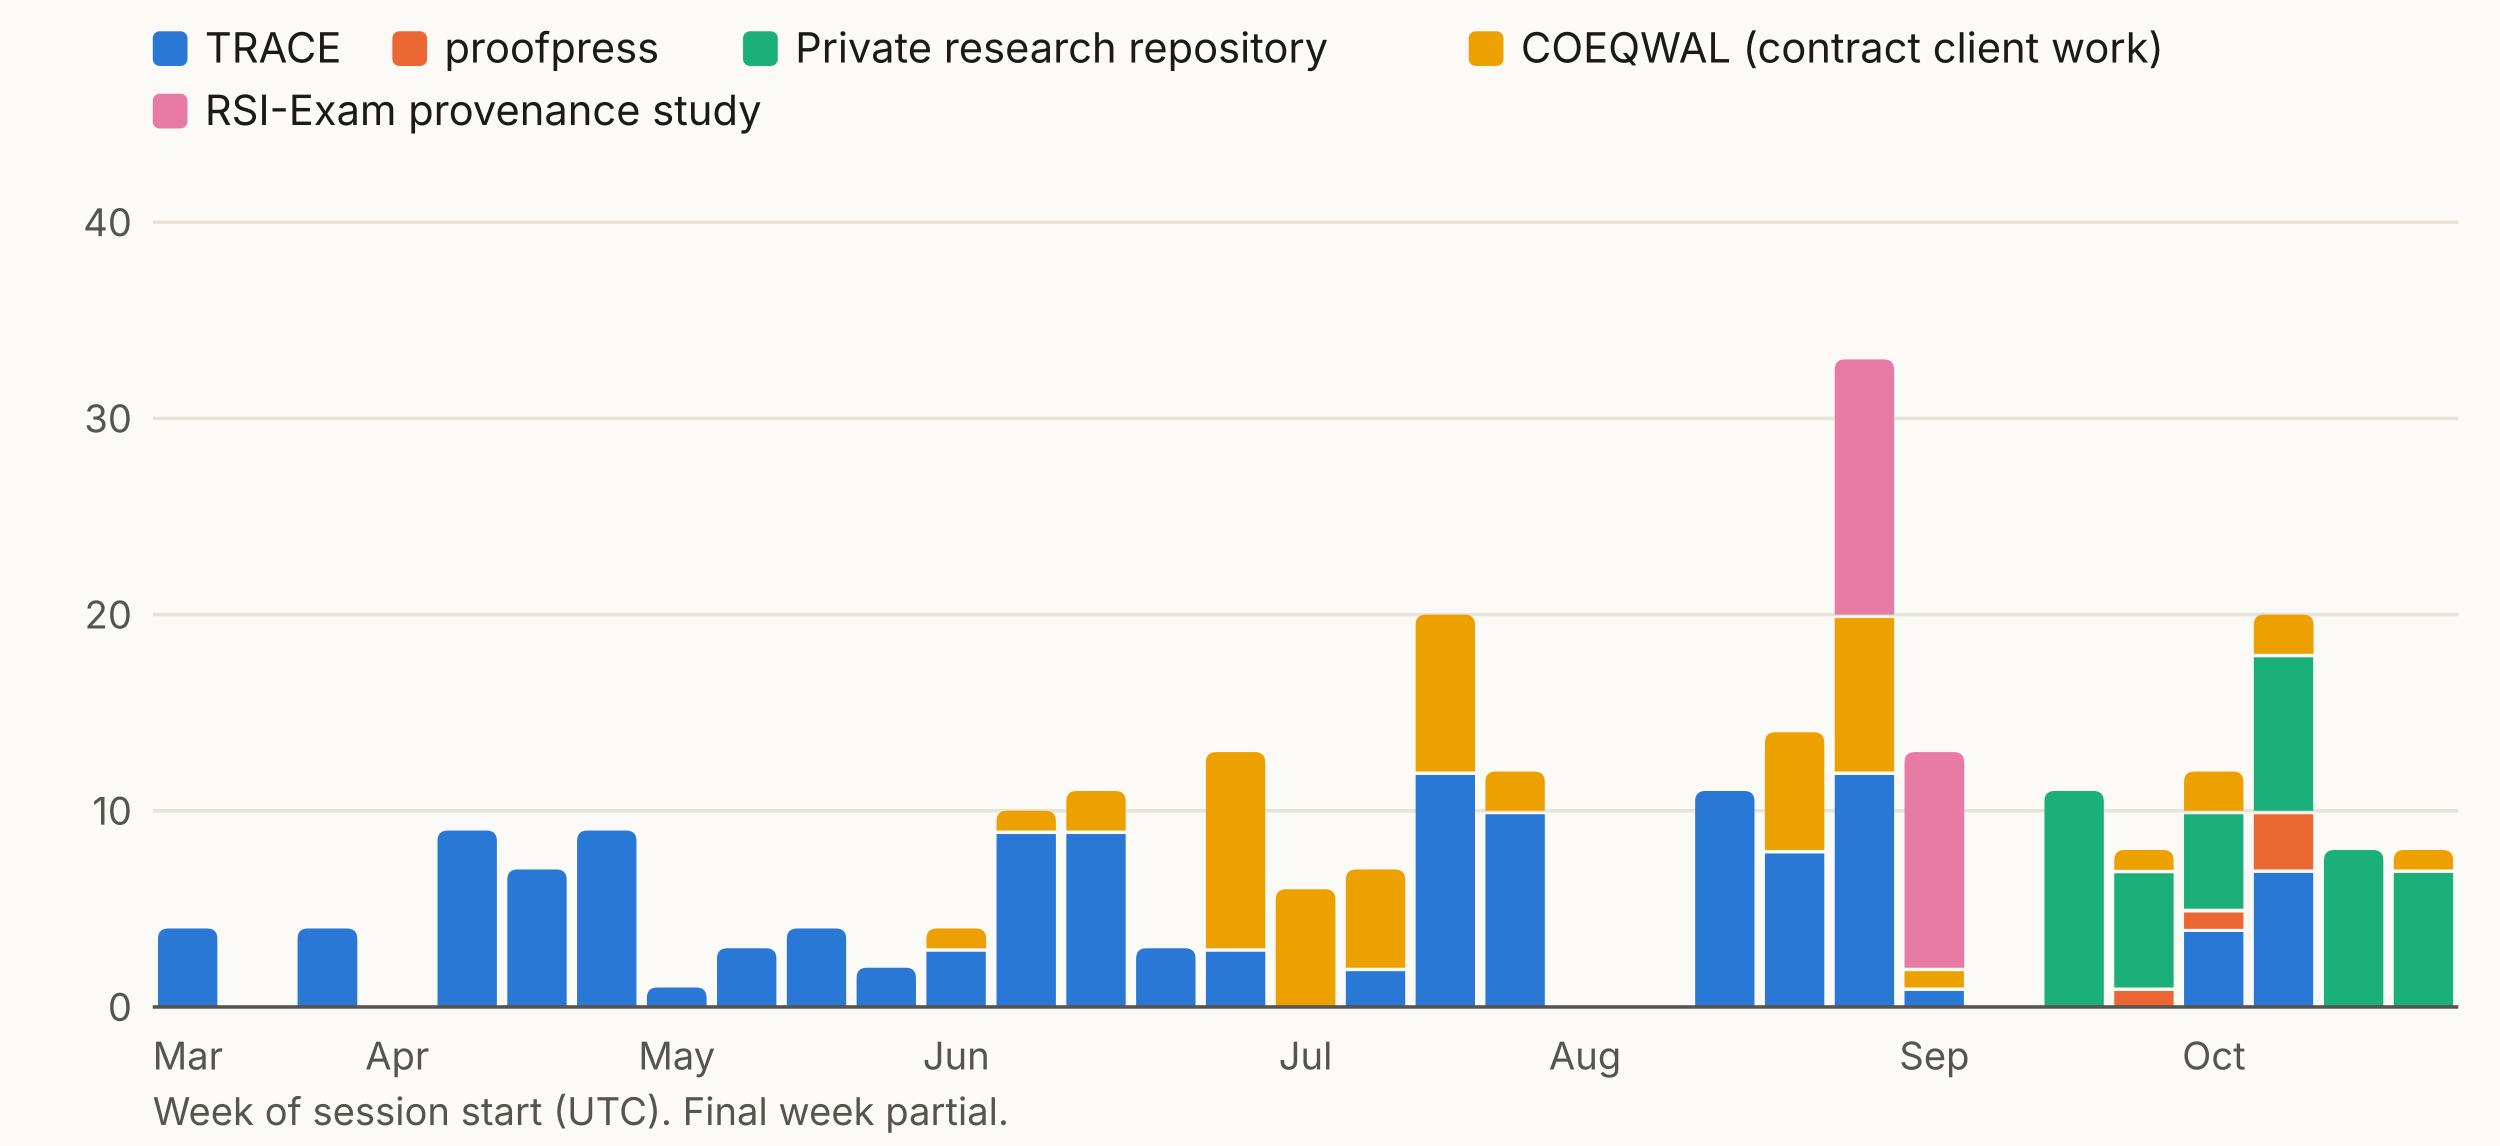
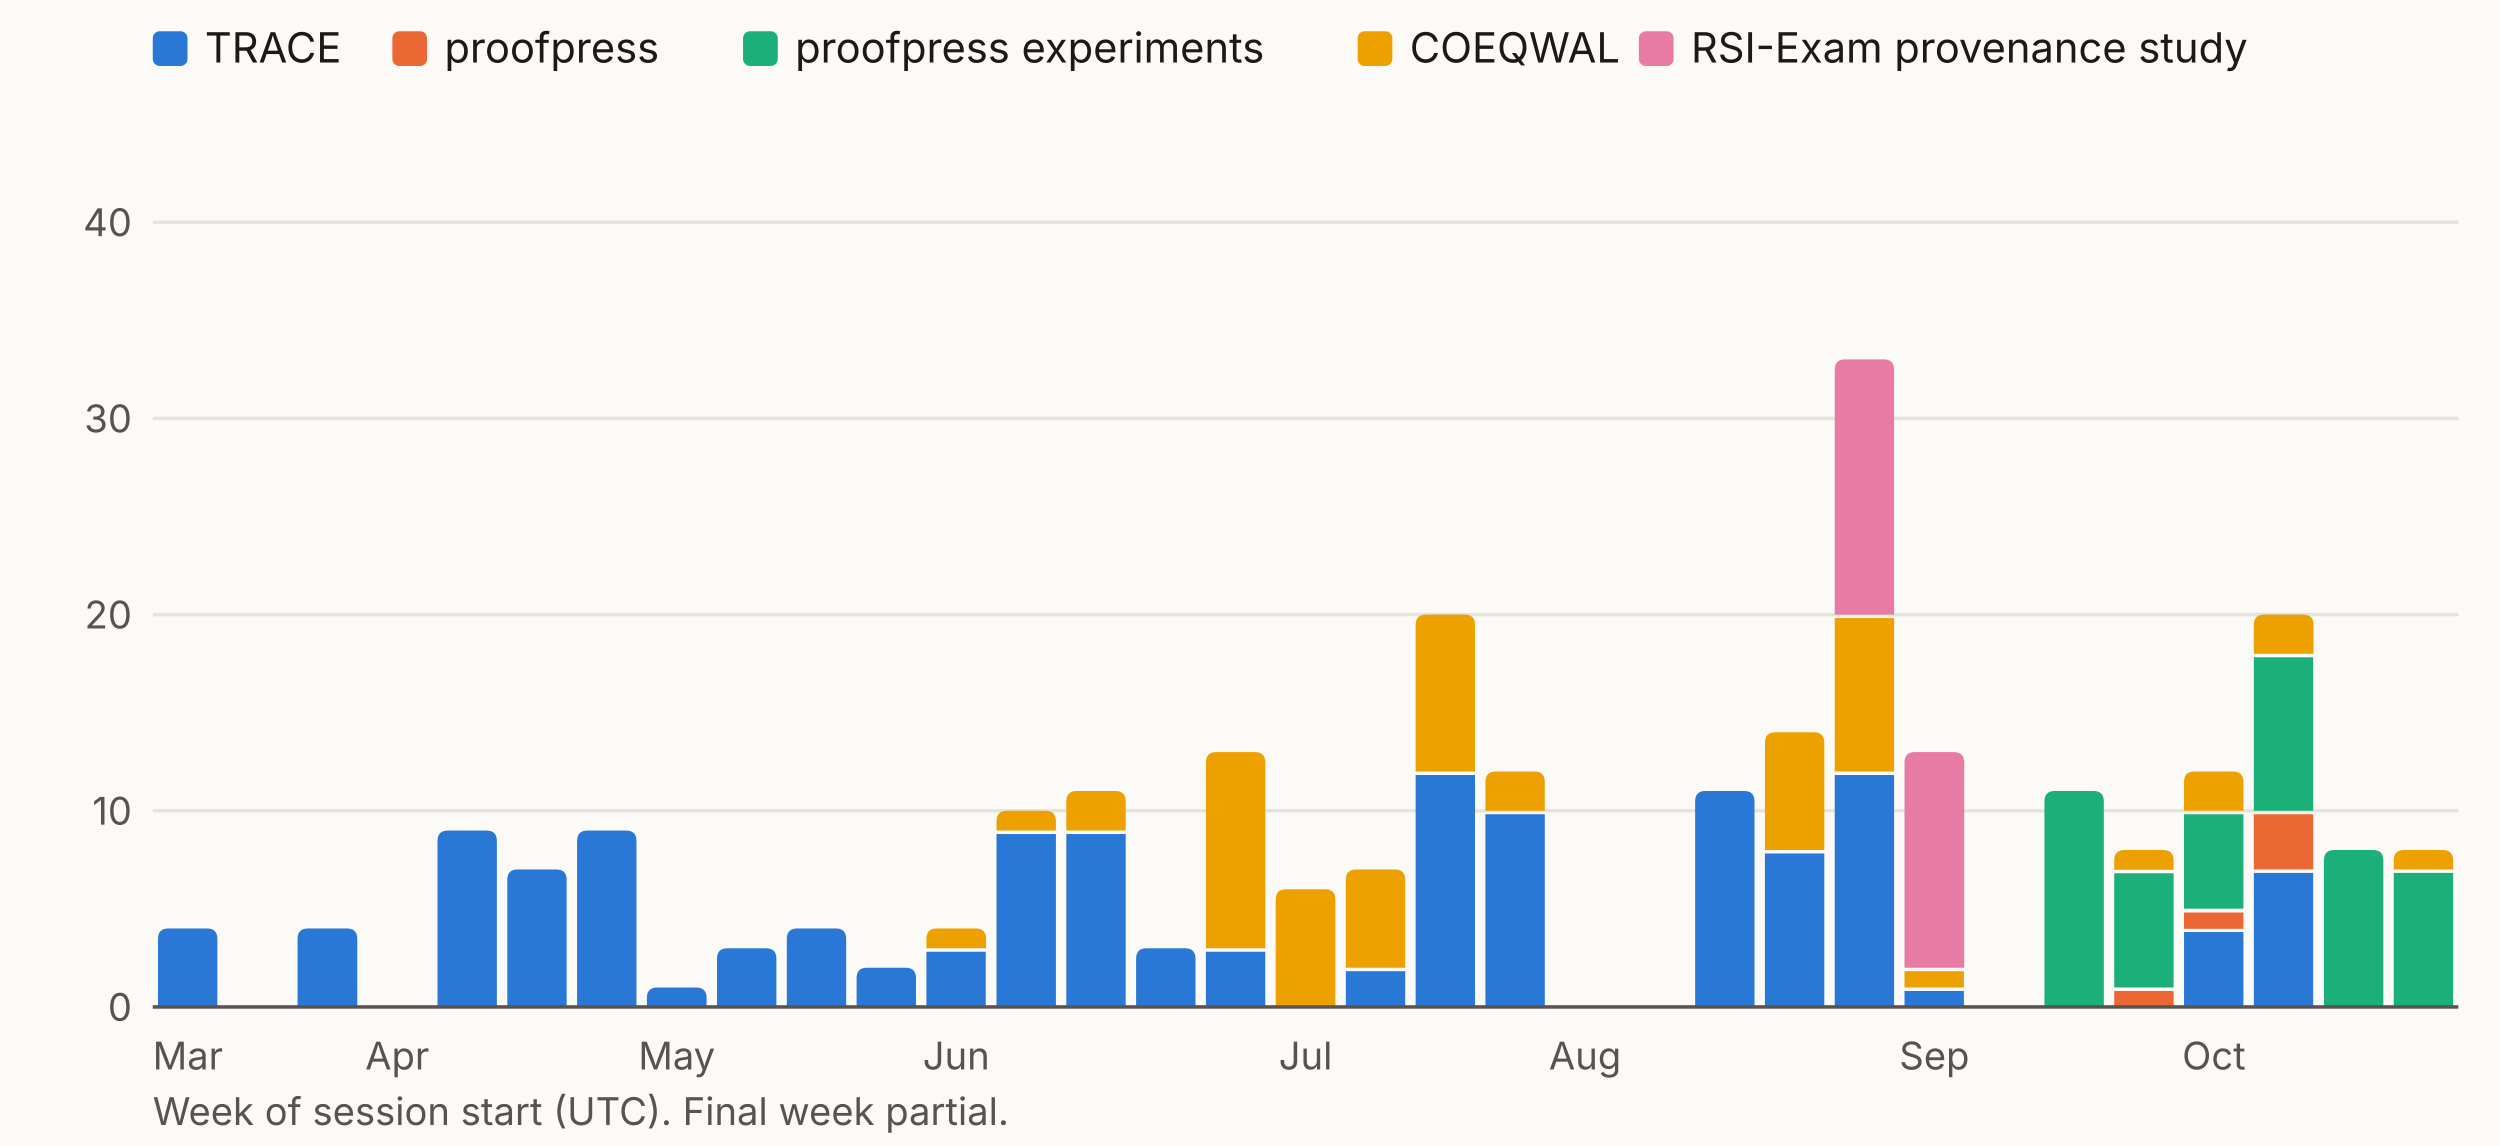
<svg xmlns="http://www.w3.org/2000/svg" viewBox="0 0 720 330" width="720" height="330" role="img" aria-labelledby="t d" font-family="Inter, Helvetica Neue, Segoe UI, system-ui, sans-serif">
  <rect width="720" height="330" fill="#fcfaf7" />
  <rect x="44" y="9" width="10" height="10" rx="2" fill="#2a78d6" />
  <text x="59" y="18" font-size="12" fill="#1c1917">TRACE</text>
  <rect x="113" y="9" width="10" height="10" rx="2" fill="#eb6834" />
  <text x="128" y="18" font-size="12" fill="#1c1917">proofpress</text>
  <rect x="214" y="9" width="10" height="10" rx="2" fill="#1baf7a" />
-   <text x="229" y="18" font-size="12" fill="#1c1917">Private research repository</text>
-   <rect x="423" y="9" width="10" height="10" rx="2" fill="#eda100" />
-   <text x="438" y="18" font-size="12" fill="#1c1917">COEQWAL (contract client work)</text>
-   <rect x="44" y="27" width="10" height="10" rx="2" fill="#e87ba4" />
-   <text x="59" y="36" font-size="12" fill="#1c1917">RSI-Exam provenance study</text>
+   <text x="229" y="18" font-size="12" fill="#1c1917">proofpress experiments</text>
+   <rect x="391" y="9" width="10" height="10" rx="2" fill="#eda100" />
+   <text x="406" y="18" font-size="12" fill="#1c1917">COEQWAL</text>
+   <rect x="472" y="9" width="10" height="10" rx="2" fill="#e87ba4" />
+   <text x="487" y="18" font-size="12" fill="#1c1917">RSI-Exam provenance study</text>
  <line x1="44" x2="708" y1="290.0" y2="290.0" stroke="#e7e2da" stroke-width="1" />
  <text x="38" y="294.0" font-size="11" text-anchor="end" fill="#57534e">0</text>
  <line x1="44" x2="708" y1="233.5" y2="233.5" stroke="#e7e2da" stroke-width="1" />
  <text x="38" y="237.5" font-size="11" text-anchor="end" fill="#57534e">10</text>
  <line x1="44" x2="708" y1="177.0" y2="177.0" stroke="#e7e2da" stroke-width="1" />
  <text x="38" y="181.0" font-size="11" text-anchor="end" fill="#57534e">20</text>
  <line x1="44" x2="708" y1="120.5" y2="120.5" stroke="#e7e2da" stroke-width="1" />
  <text x="38" y="124.5" font-size="11" text-anchor="end" fill="#57534e">30</text>
  <line x1="44" x2="708" y1="64.0" y2="64.0" stroke="#e7e2da" stroke-width="1" />
  <text x="38" y="68.0" font-size="11" text-anchor="end" fill="#57534e">40</text>
  <path d="M45.5,290.0 V270.4 Q45.5,267.4 48.5,267.4 H59.6 Q62.6,267.4 62.6,270.4 V290.0 Z" fill="#2a78d6" />
  <path d="M85.7,290.0 V270.4 Q85.7,267.4 88.7,267.4 H99.9 Q102.9,267.4 102.9,270.4 V290.0 Z" fill="#2a78d6" />
  <path d="M126.0,290.0 V242.2 Q126.0,239.2 129.0,239.2 H140.1 Q143.1,239.2 143.1,242.2 V290.0 Z" fill="#2a78d6" />
  <path d="M146.1,290.0 V253.4 Q146.1,250.4 149.1,250.4 H160.2 Q163.2,250.4 163.2,253.4 V290.0 Z" fill="#2a78d6" />
  <path d="M166.2,290.0 V242.2 Q166.2,239.2 169.2,239.2 H180.3 Q183.3,239.2 183.3,242.2 V290.0 Z" fill="#2a78d6" />
  <path d="M186.3,290.0 V287.4 Q186.3,284.4 189.3,284.4 H200.5 Q203.5,284.4 203.5,287.4 V290.0 Z" fill="#2a78d6" />
  <path d="M206.5,290.0 V276.1 Q206.5,273.1 209.5,273.1 H220.6 Q223.6,273.1 223.6,276.1 V290.0 Z" fill="#2a78d6" />
  <path d="M226.6,290.0 V270.4 Q226.6,267.4 229.6,267.4 H240.7 Q243.7,267.4 243.7,270.4 V290.0 Z" fill="#2a78d6" />
  <path d="M246.7,290.0 V281.7 Q246.7,278.7 249.7,278.7 H260.8 Q263.8,278.7 263.8,281.7 V290.0 Z" fill="#2a78d6" />
  <rect x="266.8" y="274.1" width="17.1" height="15.9" fill="#2a78d6" />
  <path d="M266.8,273.1 V270.4 Q266.8,267.4 269.8,267.4 H281.0 Q284.0,267.4 284.0,270.4 V273.1 Z" fill="#eda100" />
  <rect x="287.0" y="240.2" width="17.1" height="49.9" fill="#2a78d6" />
  <path d="M287.0,239.2 V236.5 Q287.0,233.5 290.0,233.5 H301.1 Q304.1,233.5 304.1,236.5 V239.2 Z" fill="#eda100" />
  <rect x="307.1" y="240.2" width="17.1" height="49.9" fill="#2a78d6" />
  <path d="M307.1,239.2 V230.8 Q307.1,227.8 310.1,227.8 H321.2 Q324.2,227.8 324.2,230.8 V239.2 Z" fill="#eda100" />
  <path d="M327.2,290.0 V276.1 Q327.2,273.1 330.2,273.1 H341.3 Q344.3,273.1 344.3,276.1 V290.0 Z" fill="#2a78d6" />
  <rect x="347.3" y="274.1" width="17.1" height="15.9" fill="#2a78d6" />
  <path d="M347.3,273.1 V219.6 Q347.3,216.6 350.3,216.6 H361.4 Q364.4,216.6 364.4,219.6 V273.1 Z" fill="#eda100" />
  <path d="M367.4,290.0 V259.1 Q367.4,256.1 370.4,256.1 H381.6 Q384.6,256.1 384.6,259.1 V290.0 Z" fill="#eda100" />
  <rect x="387.6" y="279.7" width="17.1" height="10.3" fill="#2a78d6" />
  <path d="M387.6,278.7 V253.4 Q387.6,250.4 390.6,250.4 H401.7 Q404.7,250.4 404.7,253.4 V278.7 Z" fill="#eda100" />
  <rect x="407.7" y="223.2" width="17.1" height="66.8" fill="#2a78d6" />
  <path d="M407.7,222.2 V180.0 Q407.7,177.0 410.7,177.0 H421.8 Q424.8,177.0 424.8,180.0 V222.2 Z" fill="#eda100" />
  <rect x="427.8" y="234.5" width="17.1" height="55.5" fill="#2a78d6" />
  <path d="M427.8,233.5 V225.2 Q427.8,222.2 430.8,222.2 H441.9 Q444.9,222.2 444.9,225.2 V233.5 Z" fill="#eda100" />
  <path d="M488.2,290.0 V230.8 Q488.2,227.8 491.2,227.8 H502.3 Q505.3,227.8 505.3,230.8 V290.0 Z" fill="#2a78d6" />
  <rect x="508.3" y="245.8" width="17.1" height="44.2" fill="#2a78d6" />
  <path d="M508.3,244.8 V213.9 Q508.3,210.9 511.3,210.9 H522.4 Q525.4,210.9 525.4,213.9 V244.8 Z" fill="#eda100" />
  <rect x="528.4" y="223.2" width="17.1" height="66.8" fill="#2a78d6" />
  <rect x="528.4" y="178.0" width="17.1" height="44.2" fill="#eda100" />
  <path d="M528.4,177.0 V106.5 Q528.4,103.5 531.4,103.5 H542.5 Q545.5,103.5 545.5,106.5 V177.0 Z" fill="#e87ba4" />
  <rect x="548.5" y="285.4" width="17.1" height="4.7" fill="#2a78d6" />
  <rect x="548.5" y="279.7" width="17.1" height="4.7" fill="#eda100" />
  <path d="M548.5,278.7 V219.6 Q548.5,216.6 551.5,216.6 H562.7 Q565.7,216.6 565.7,219.6 V278.7 Z" fill="#e87ba4" />
  <path d="M588.8,290.0 V230.8 Q588.8,227.8 591.8,227.8 H602.9 Q605.9,227.8 605.9,230.8 V290.0 Z" fill="#1baf7a" />
  <rect x="608.9" y="285.4" width="17.1" height="4.7" fill="#eb6834" />
  <rect x="608.9" y="251.5" width="17.1" height="32.9" fill="#1baf7a" />
  <path d="M608.9,250.5 V247.8 Q608.9,244.8 611.9,244.8 H623.0 Q626.0,244.8 626.0,247.8 V250.5 Z" fill="#eda100" />
  <rect x="629.0" y="268.4" width="17.1" height="21.6" fill="#2a78d6" />
  <rect x="629.0" y="262.8" width="17.1" height="4.7" fill="#eb6834" />
  <rect x="629.0" y="234.5" width="17.1" height="27.2" fill="#1baf7a" />
  <path d="M629.0,233.5 V225.2 Q629.0,222.2 632.0,222.2 H643.1 Q646.1,222.2 646.1,225.2 V233.5 Z" fill="#eda100" />
  <rect x="649.1" y="251.4" width="17.1" height="38.5" fill="#2a78d6" />
  <rect x="649.1" y="234.5" width="17.1" height="15.9" fill="#eb6834" />
  <rect x="649.1" y="189.3" width="17.1" height="44.2" fill="#1baf7a" />
  <path d="M649.1,188.3 V180.0 Q649.1,177.0 652.1,177.0 H663.3 Q666.3,177.0 666.3,180.0 V188.3 Z" fill="#eda100" />
  <path d="M669.3,290.0 V247.8 Q669.3,244.8 672.3,244.8 H683.4 Q686.4,244.8 686.4,247.8 V290.0 Z" fill="#1baf7a" />
  <rect x="689.4" y="251.4" width="17.1" height="38.5" fill="#1baf7a" />
  <path d="M689.4,250.4 V247.8 Q689.4,244.8 692.4,244.8 H703.5 Q706.5,244.8 706.5,247.8 V250.4 Z" fill="#eda100" />
  <text x="54.1" y="308" font-size="11" text-anchor="middle" fill="#57534e">Mar</text>
  <text x="114.4" y="308" font-size="11" text-anchor="middle" fill="#57534e">Apr</text>
  <text x="194.9" y="308" font-size="11" text-anchor="middle" fill="#57534e">May</text>
  <text x="275.4" y="308" font-size="11" text-anchor="middle" fill="#57534e">Jun</text>
  <text x="376.0" y="308" font-size="11" text-anchor="middle" fill="#57534e">Jul</text>
  <text x="456.5" y="308" font-size="11" text-anchor="middle" fill="#57534e">Aug</text>
  <text x="557.1" y="308" font-size="11" text-anchor="middle" fill="#57534e">Sep</text>
  <text x="637.6" y="308" font-size="11" text-anchor="middle" fill="#57534e">Oct</text>
  <line x1="44" x2="708" y1="290" y2="290" stroke="#57534e" stroke-width="1" />
  <text x="44" y="324" font-size="11" fill="#57534e">Week of session start (UTC). Final week partial.</text>
</svg>
